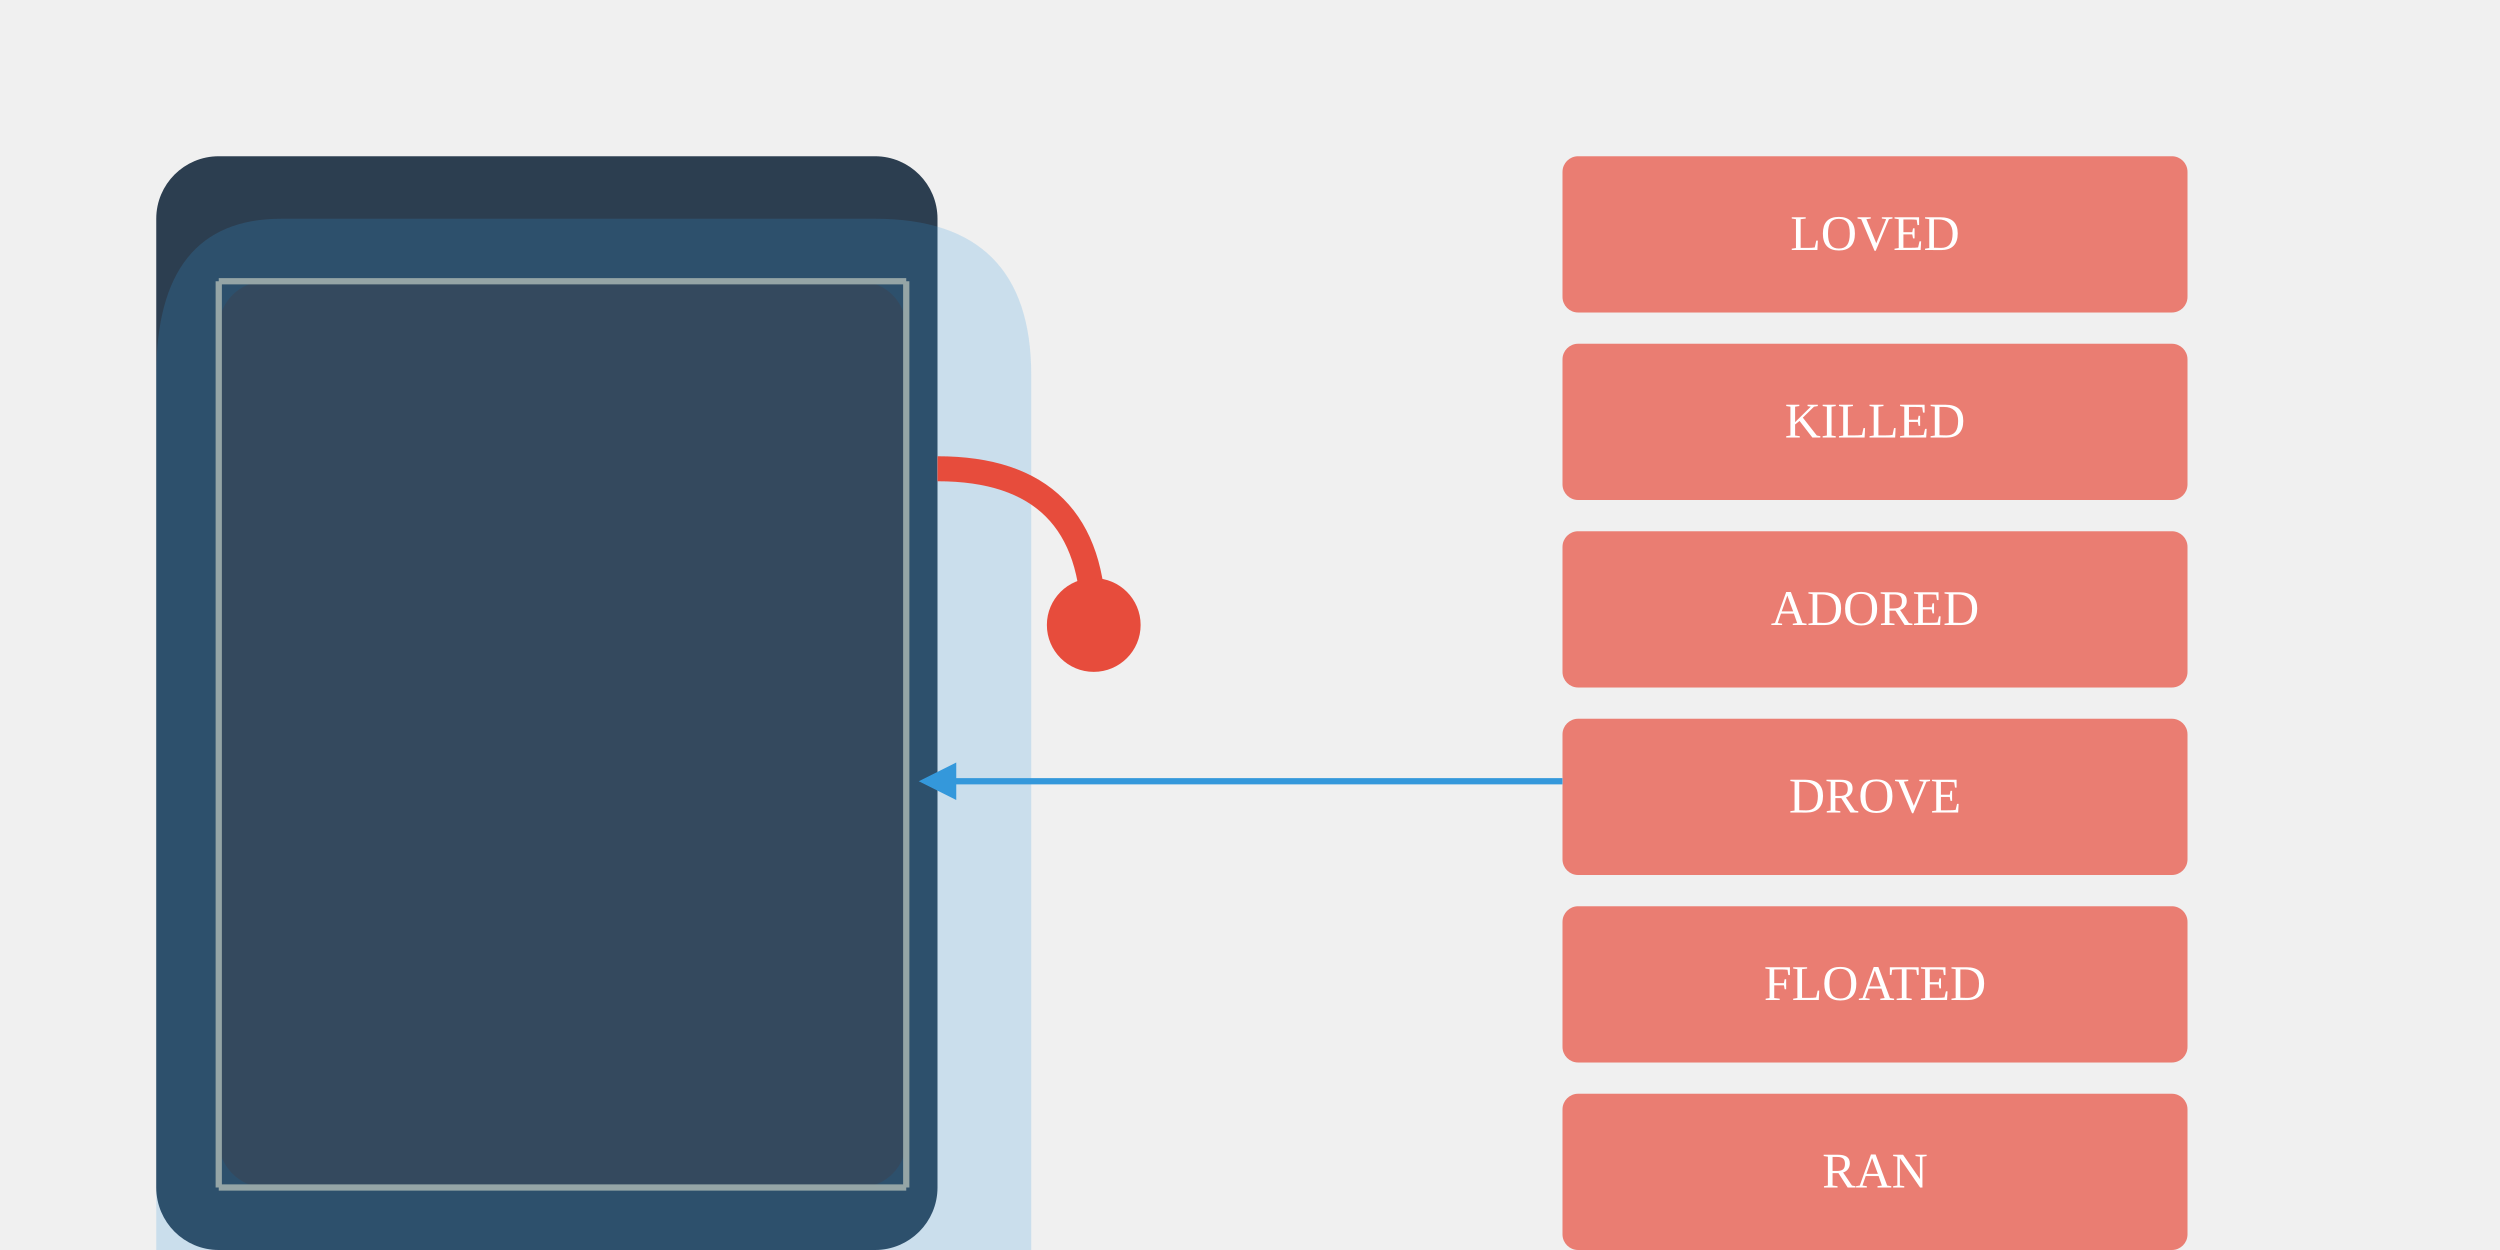
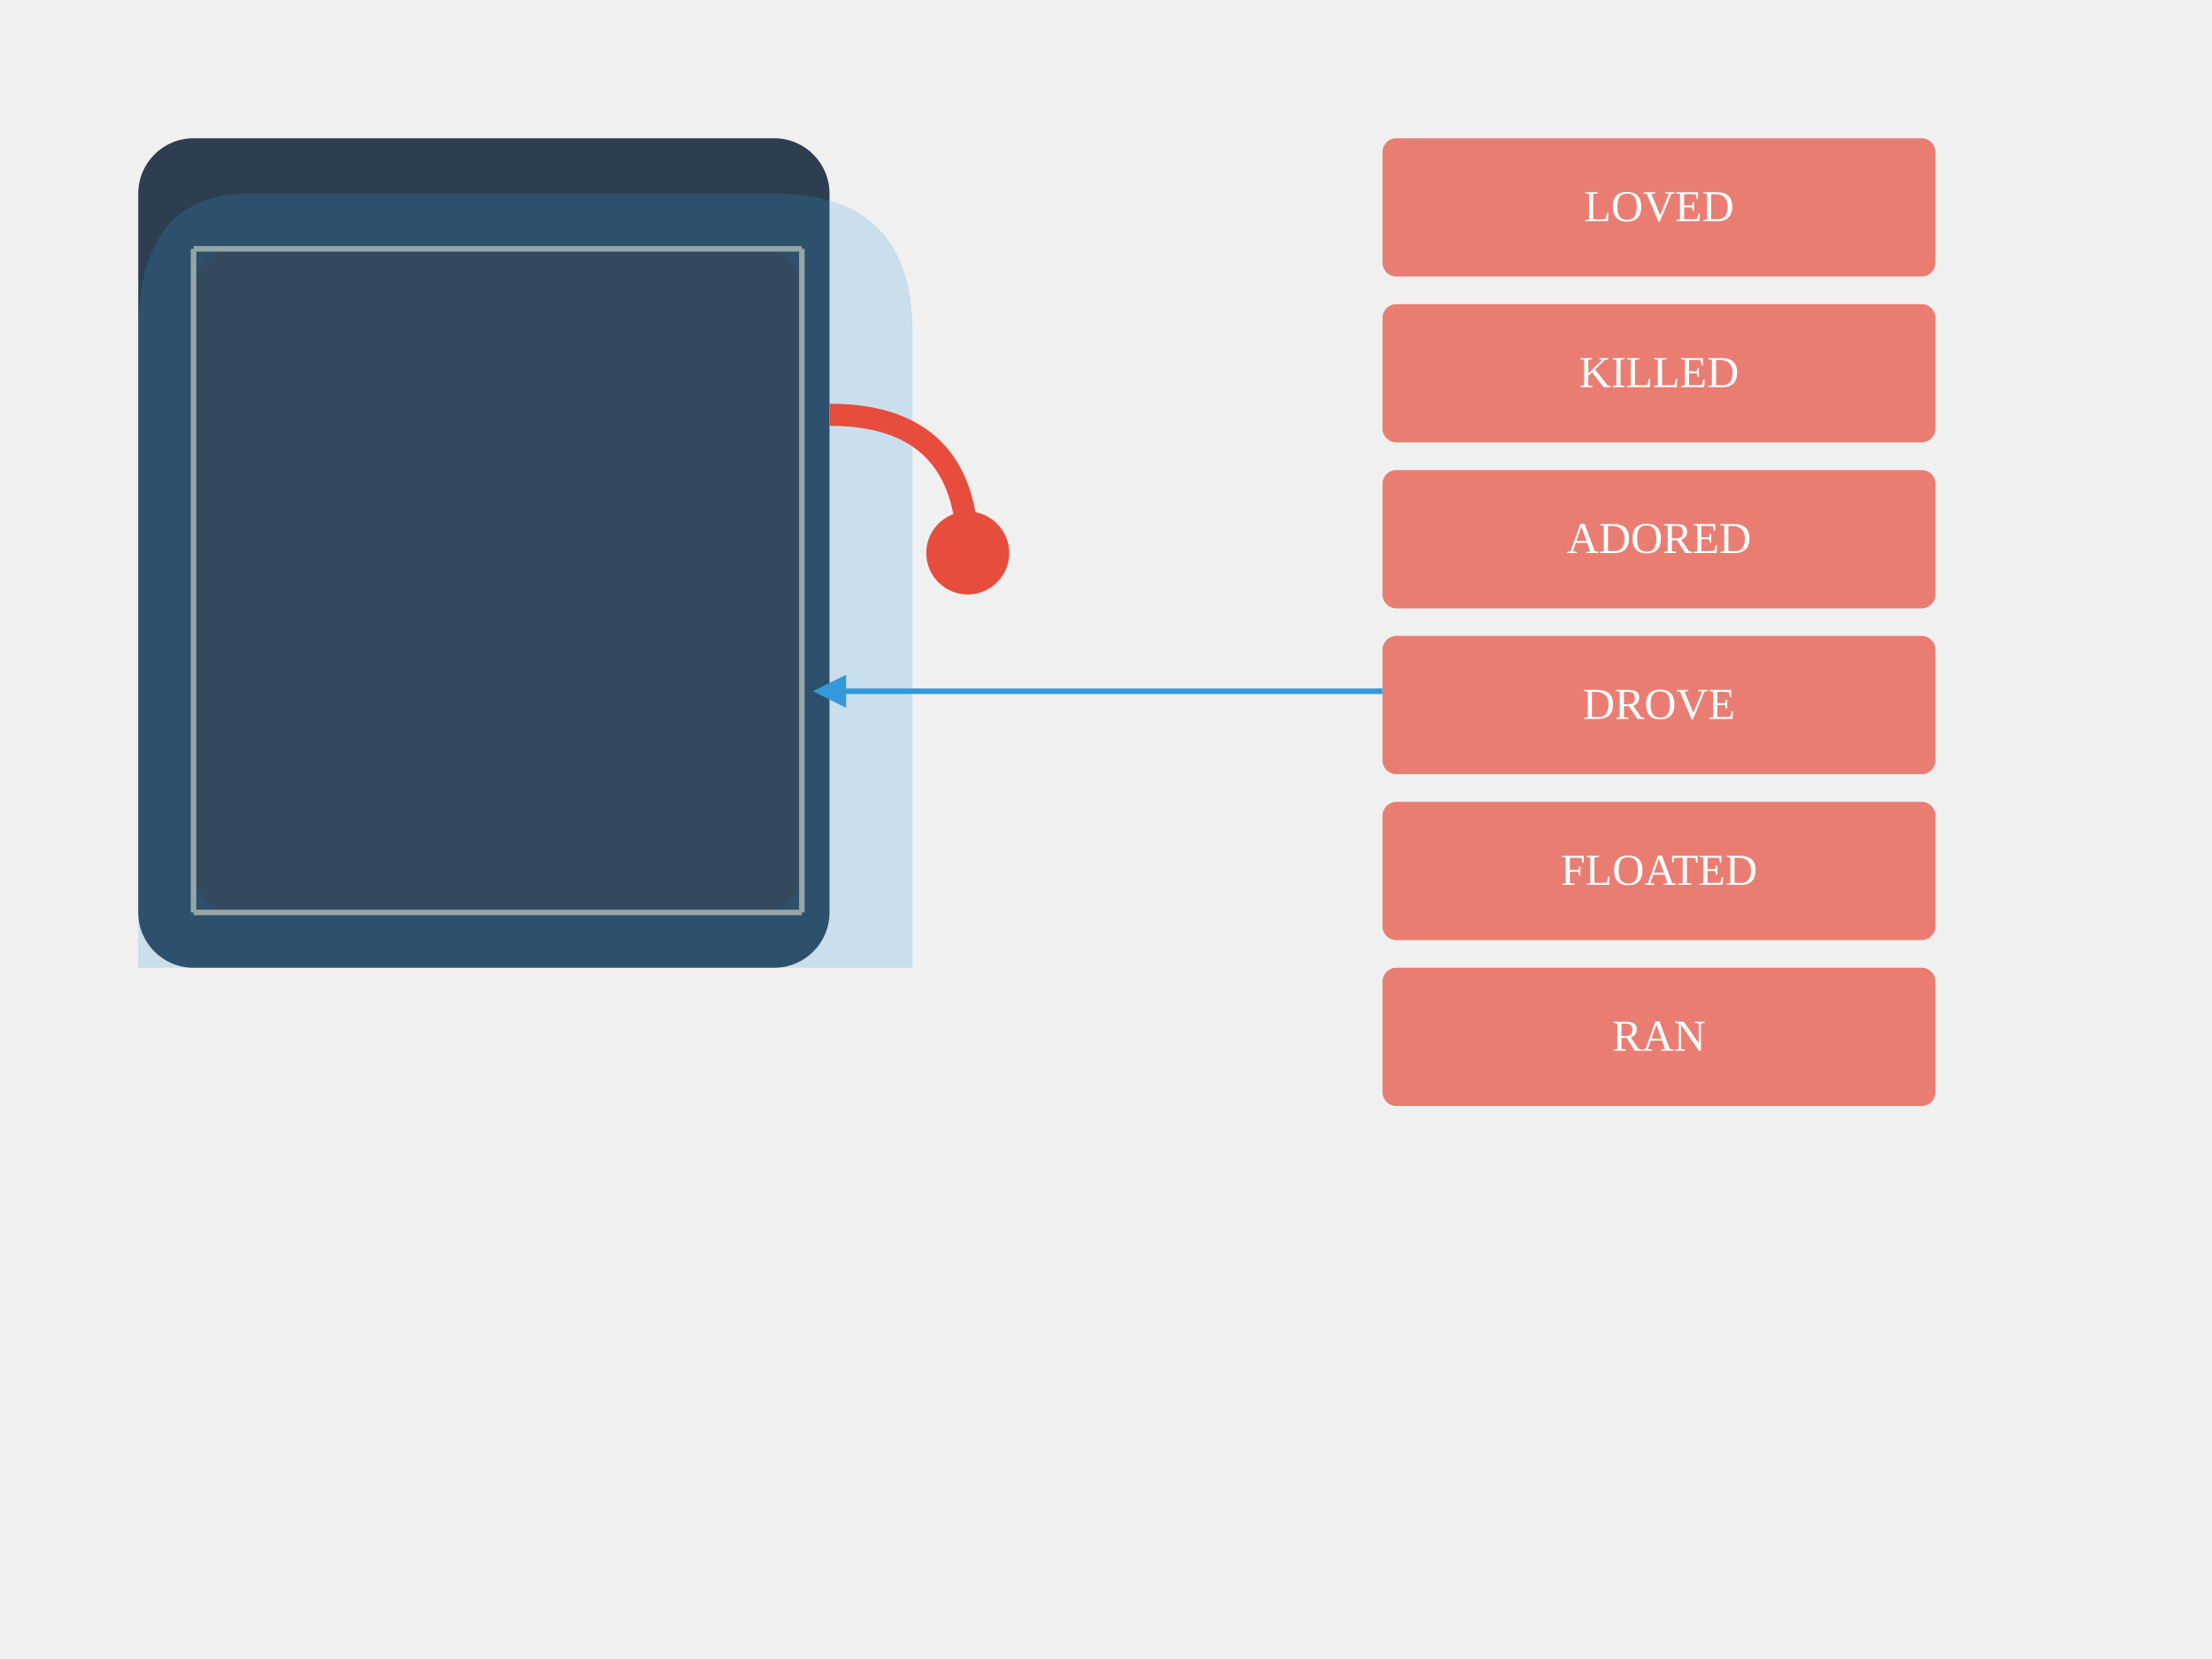
- <svg xmlns="http://www.w3.org/2000/svg" viewBox="0 0 800 400" fill="none">
+ <svg xmlns="http://www.w3.org/2000/svg" viewBox="0 0 800 600" fill="none">
  <defs>
    <marker id="arrow" viewBox="0 0 10 10" refX="5" refY="5" markerWidth="6" markerHeight="6" orient="auto-start-reverse">
      <path d="M 0 0 L 10 5 L 0 10 z" fill="#3498db" />
    </marker>
  </defs>
-   <rect id="tombola-body" x="50" y="50" width="250" height="350" rx="20" fill="#2c3e50" />
-   <path id="glass-dome" d="M70 70 L280 70 Q330 70 330 120 L330 400 L50 400 L50 120 Q50 70 90 70" fill="#3498db" opacity="0.2" />
-   <rect id="inner-frame" x="70" y="90" width="220" height="290" rx="15" fill="#34495e" />
+   <rect id="tombola-body" x="50" y="50" width="250" height="300" rx="20" fill="#2c3e50" />
+   <path id="glass-dome" d="M70 70 L280 70 Q330 70 330 120 L330 350 L50 350 L50 120 Q50 70 90 70" fill="#3498db" opacity="0.2" />
+   <rect id="inner-frame" x="70" y="90" width="220" height="240" rx="15" fill="#34495e" />
  <path d="M70 90 L290 90" stroke="#95a5a6" stroke-width="2" />
-   <path d="M70 380 L290 380" stroke="#95a5a6" stroke-width="2" />
-   <path d="M70 90 L70 380" stroke="#95a5a6" stroke-width="2" />
-   <path d="M290 90 L290 380" stroke="#95a5a6" stroke-width="2" />
+   <path d="M70 330 L290 330" stroke="#95a5a6" stroke-width="2" />
+   <path d="M70 90 L70 330" stroke="#95a5a6" stroke-width="2" />
+   <path d="M290 90 L290 330" stroke="#95a5a6" stroke-width="2" />
  <path d="M300 150 Q350 150 350 200" stroke="#e74c3c" stroke-width="8" fill="none" />
  <circle cx="350" cy="200" r="15" fill="#e74c3c" />
  <g id="ticket-list" transform="translate(500, 50)">
    <g id="ticket-1" class="ticket">
      <animateTransform attributeName="transform" type="translate" from="0 0" to="-410 70" begin="5s; 12s" dur="1s" fill="freeze" />
      <rect x="0" y="0" width="200" height="50" rx="5" fill="#e74c3c" opacity="0.7" />
      <text x="100" y="30" text-anchor="middle" fill="white" font-size="16">LOVED</text>
    </g>
    <g id="ticket-2" class="ticket">
      <animateTransform attributeName="transform" type="translate" from="0 0" to="-410 130" begin="5s; 12s" dur="1s" fill="freeze" />
-       <animateTransform attributeName="transform" type="translate" from="-410 130" to="-410 380" begin="10s" dur="1s" fill="freeze" />
+       <animateTransform attributeName="transform" type="translate" from="-410 130" to="-410 450" begin="10s" dur="1s" fill="freeze" />
      <rect x="0" y="60" width="200" height="50" rx="5" fill="#e74c3c" opacity="0.7">
        <animate attributeName="fill" values="#e74c3c;#2980b9;#e74c3c" begin="10s; 12s" dur="0.1s" fill="freeze" />
      </rect>
      <text x="100" y="90" text-anchor="middle" fill="white" font-size="16">KILLED</text>
    </g>
    <g id="ticket-3" class="ticket">
      <animateTransform attributeName="transform" type="translate" from="0 0" to="-410 190" begin="5s; 12s" dur="1s" fill="freeze" />
      <rect x="0" y="120" width="200" height="50" rx="5" fill="#e74c3c" opacity="0.7" />
      <text x="100" y="150" text-anchor="middle" fill="white" font-size="16">ADORED</text>
    </g>
    <g id="ticket-4" class="ticket">
      <animateTransform attributeName="transform" type="translate" from="0 0" to="-410 250" begin="5s; 12s" dur="1s" fill="freeze" />
      <rect x="0" y="180" width="200" height="50" rx="5" fill="#e74c3c" opacity="0.7" />
      <text x="100" y="210" text-anchor="middle" fill="white" font-size="16">DROVE</text>
    </g>
    <g id="ticket-5" class="ticket">
      <animateTransform attributeName="transform" type="translate" from="0 0" to="-410 310" begin="5s; 12s" dur="1s" fill="freeze" />
      <rect x="0" y="240" width="200" height="50" rx="5" fill="#e74c3c" opacity="0.7" />
      <text x="100" y="270" text-anchor="middle" fill="white" font-size="16">FLOATED</text>
    </g>
    <g id="ticket-6" class="ticket">
      <animateTransform attributeName="transform" type="translate" from="0 0" to="-410 370" begin="5s; 12s" dur="1s" fill="freeze" />
      <rect x="0" y="300" width="200" height="50" rx="5" fill="#e74c3c" opacity="0.7" />
      <text x="100" y="330" text-anchor="middle" fill="white" font-size="16">RAN</text>
    </g>
  </g>
  <path id="arrow-path" d="M500 250 L300 250" stroke="#3498db" stroke-width="2" marker-end="url(#arrow)">
    <animate attributeName="opacity" values="1;0;1" begin="5s; 12s" dur="0.1s" fill="freeze" />
  </path>
</svg>
